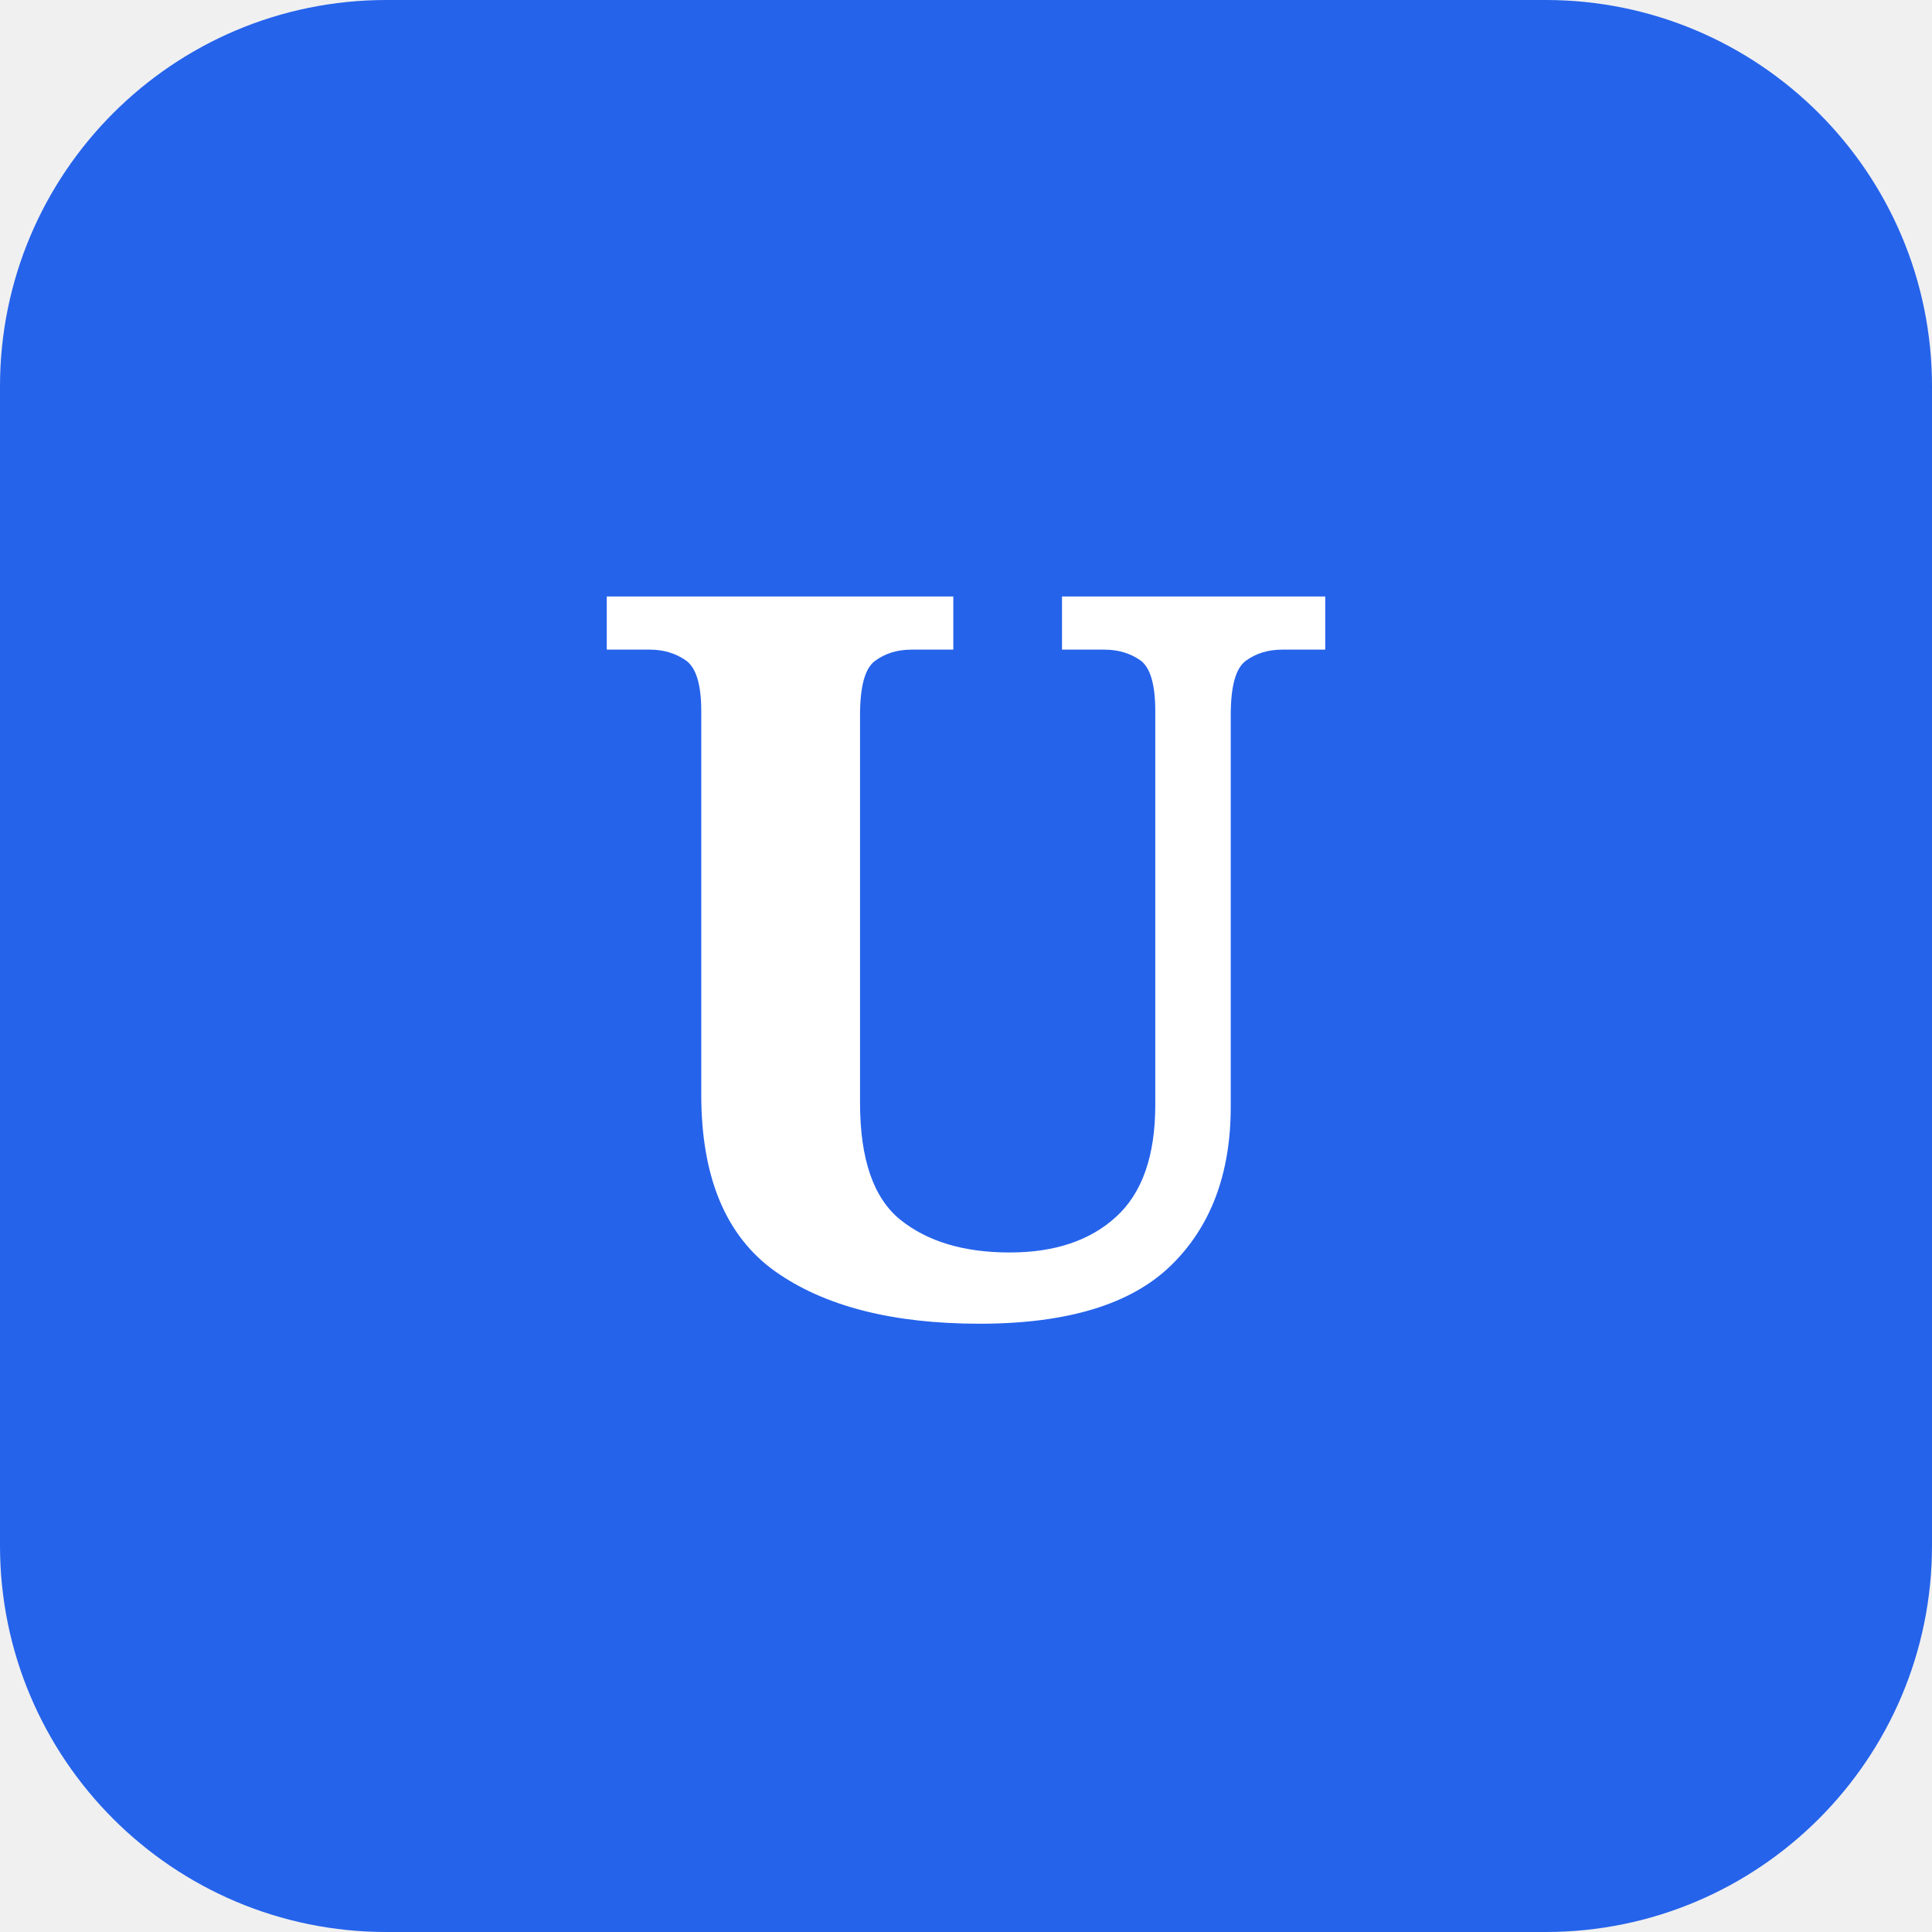
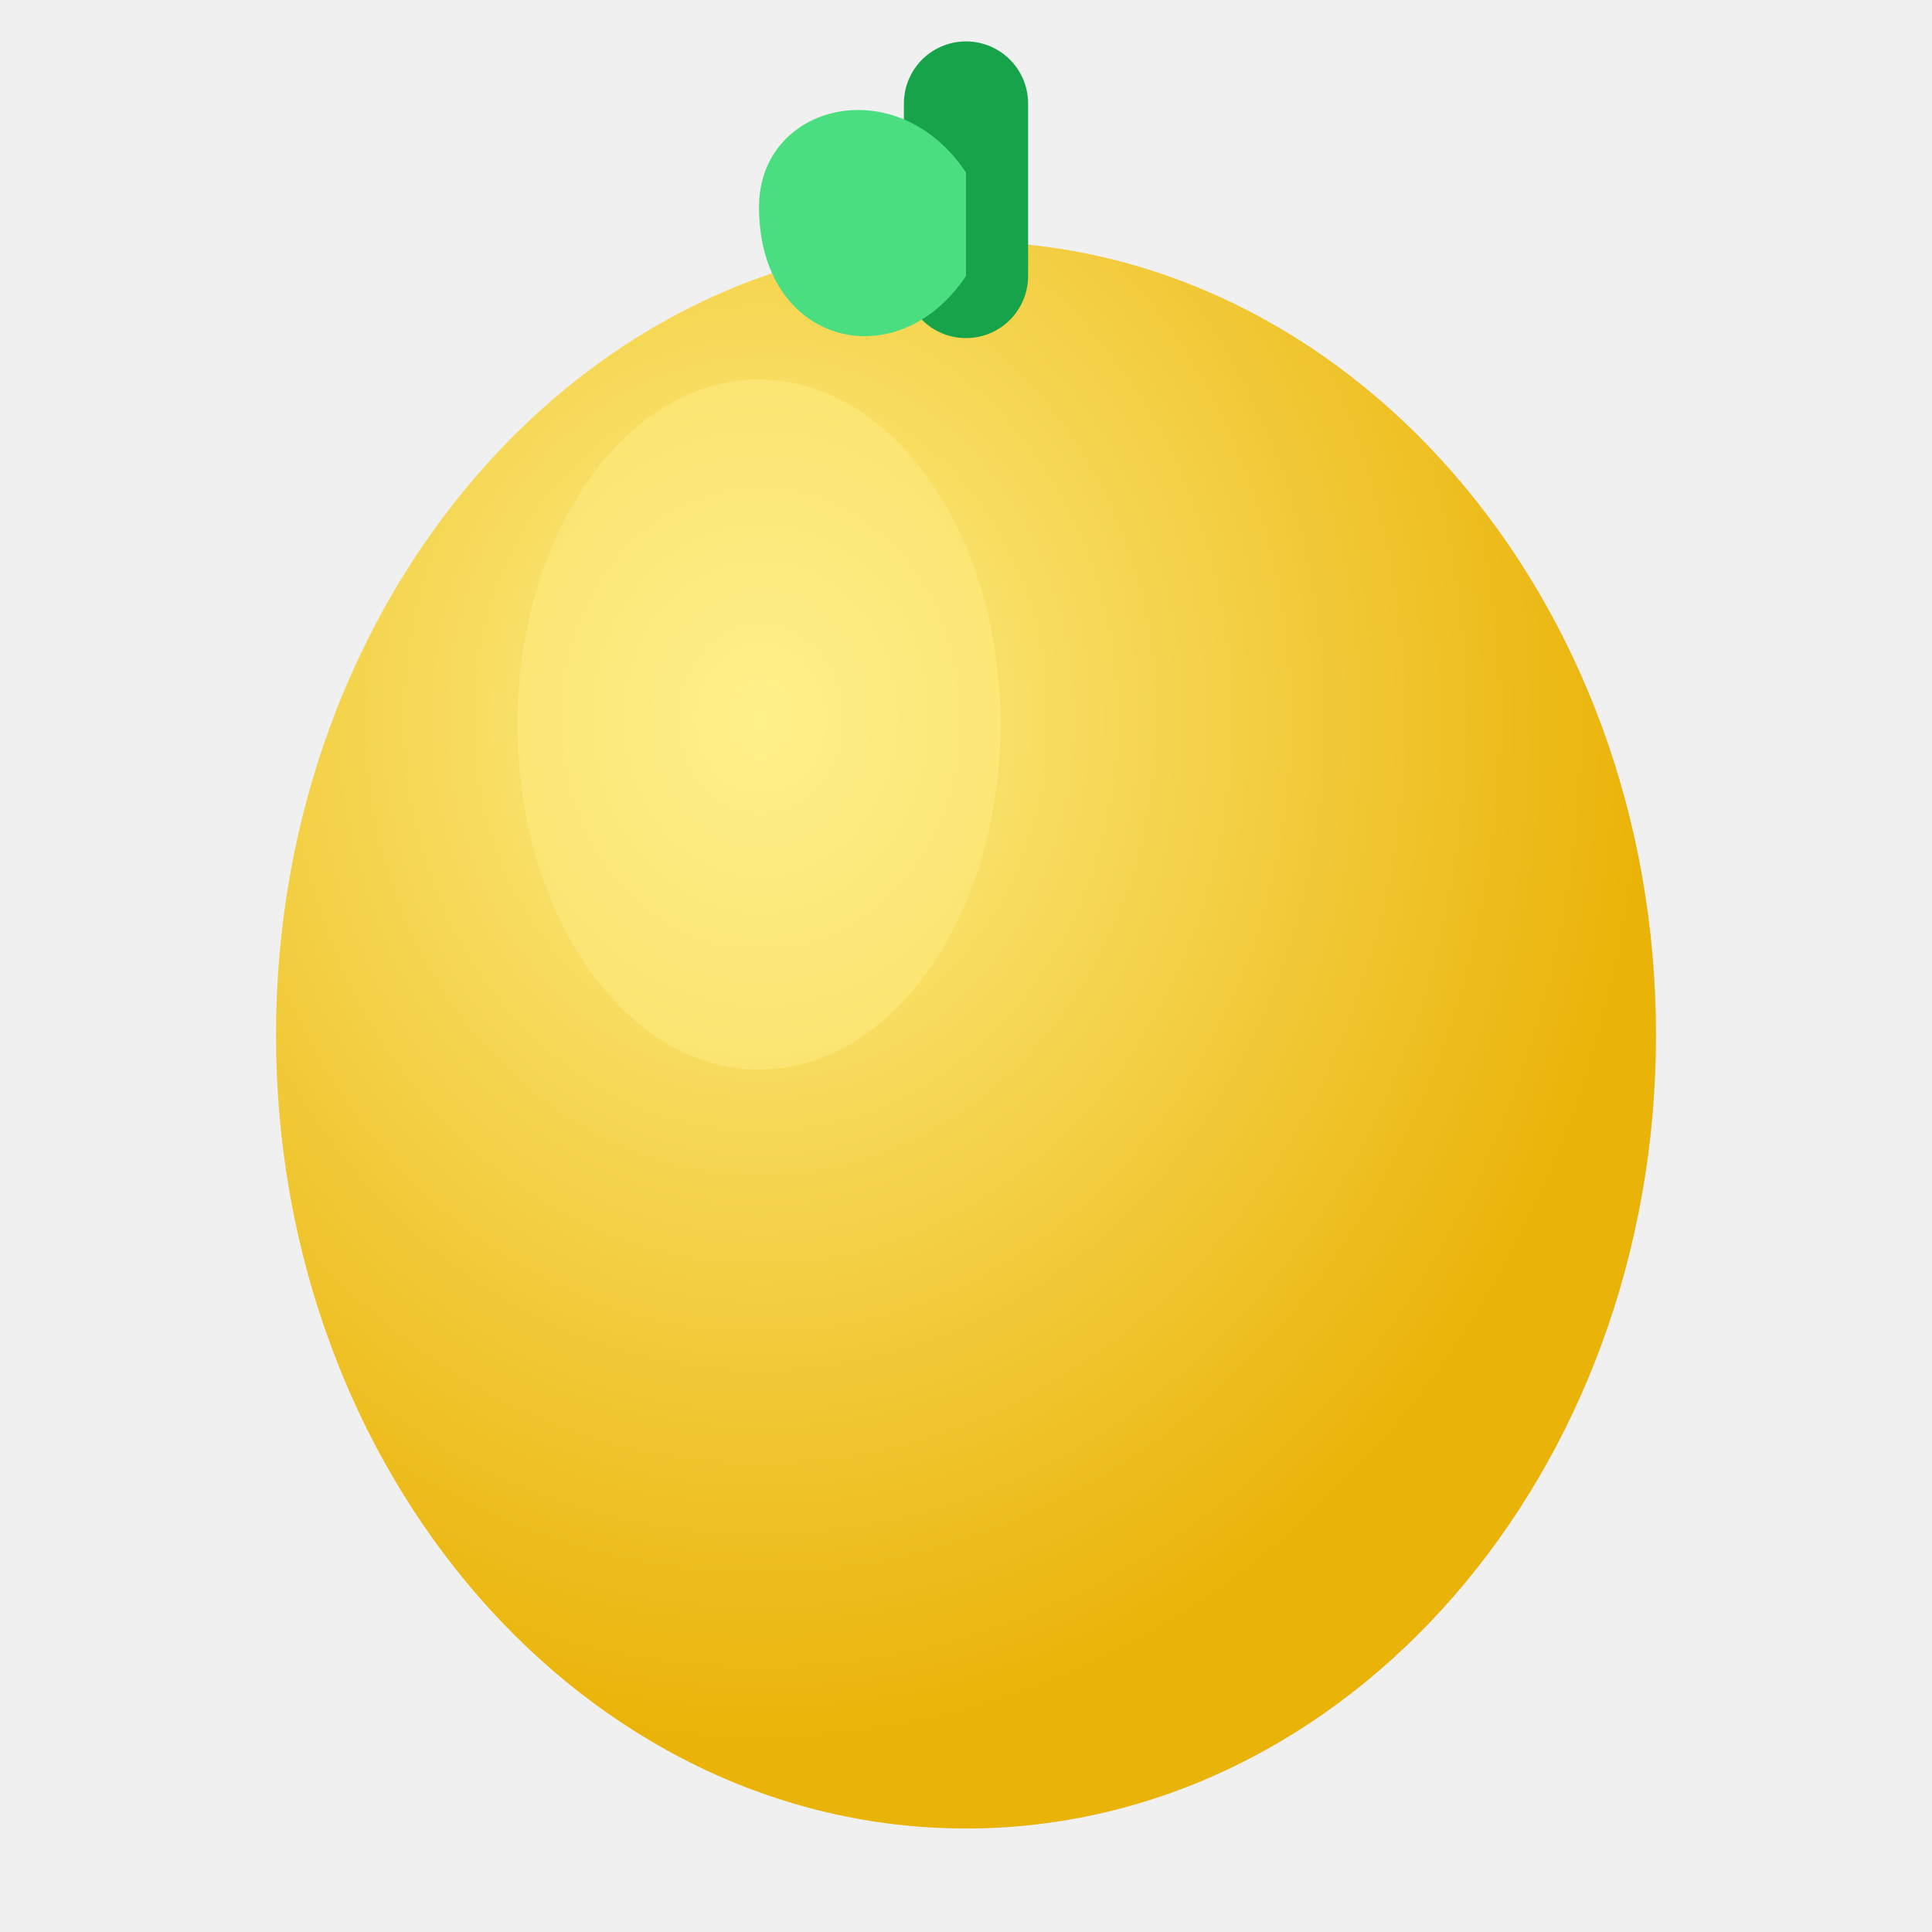
- <svg xmlns="http://www.w3.org/2000/svg" viewBox="0 0 100 100">
-   <rect width="100" height="100" rx="20" fill="#2563eb" />
-   <text x="50" y="68" font-family="Georgia, serif" font-size="52" fill="white" text-anchor="middle" font-weight="bold">U</text>
+ <svg xmlns="http://www.w3.org/2000/svg" width="100" height="100" viewBox="0 0 28 28" fill="none">
+   <defs>
+     <radialGradient id="fg" cx="35%" cy="30%" r="65%">
+       <stop offset="0%" stop-color="#FEF08A" />
+       <stop offset="100%" stop-color="#EAB308" />
+     </radialGradient>
+   </defs>
+   <ellipse cx="14" cy="15" rx="10" ry="11.5" fill="url(#fg)" />
+   <ellipse cx="11" cy="10.5" rx="3.5" ry="5" fill="#FEF08A" opacity="0.45" />
+   <line x1="14" y1="4" x2="14" y2="1.5" stroke="#16A34A" stroke-width="1.8" stroke-linecap="round" />
+   <path d="M14 4 C13 5.5 11 5 11 3 C11 1.5 13 1 14 2.5" fill="#4ADE80" />
</svg>
